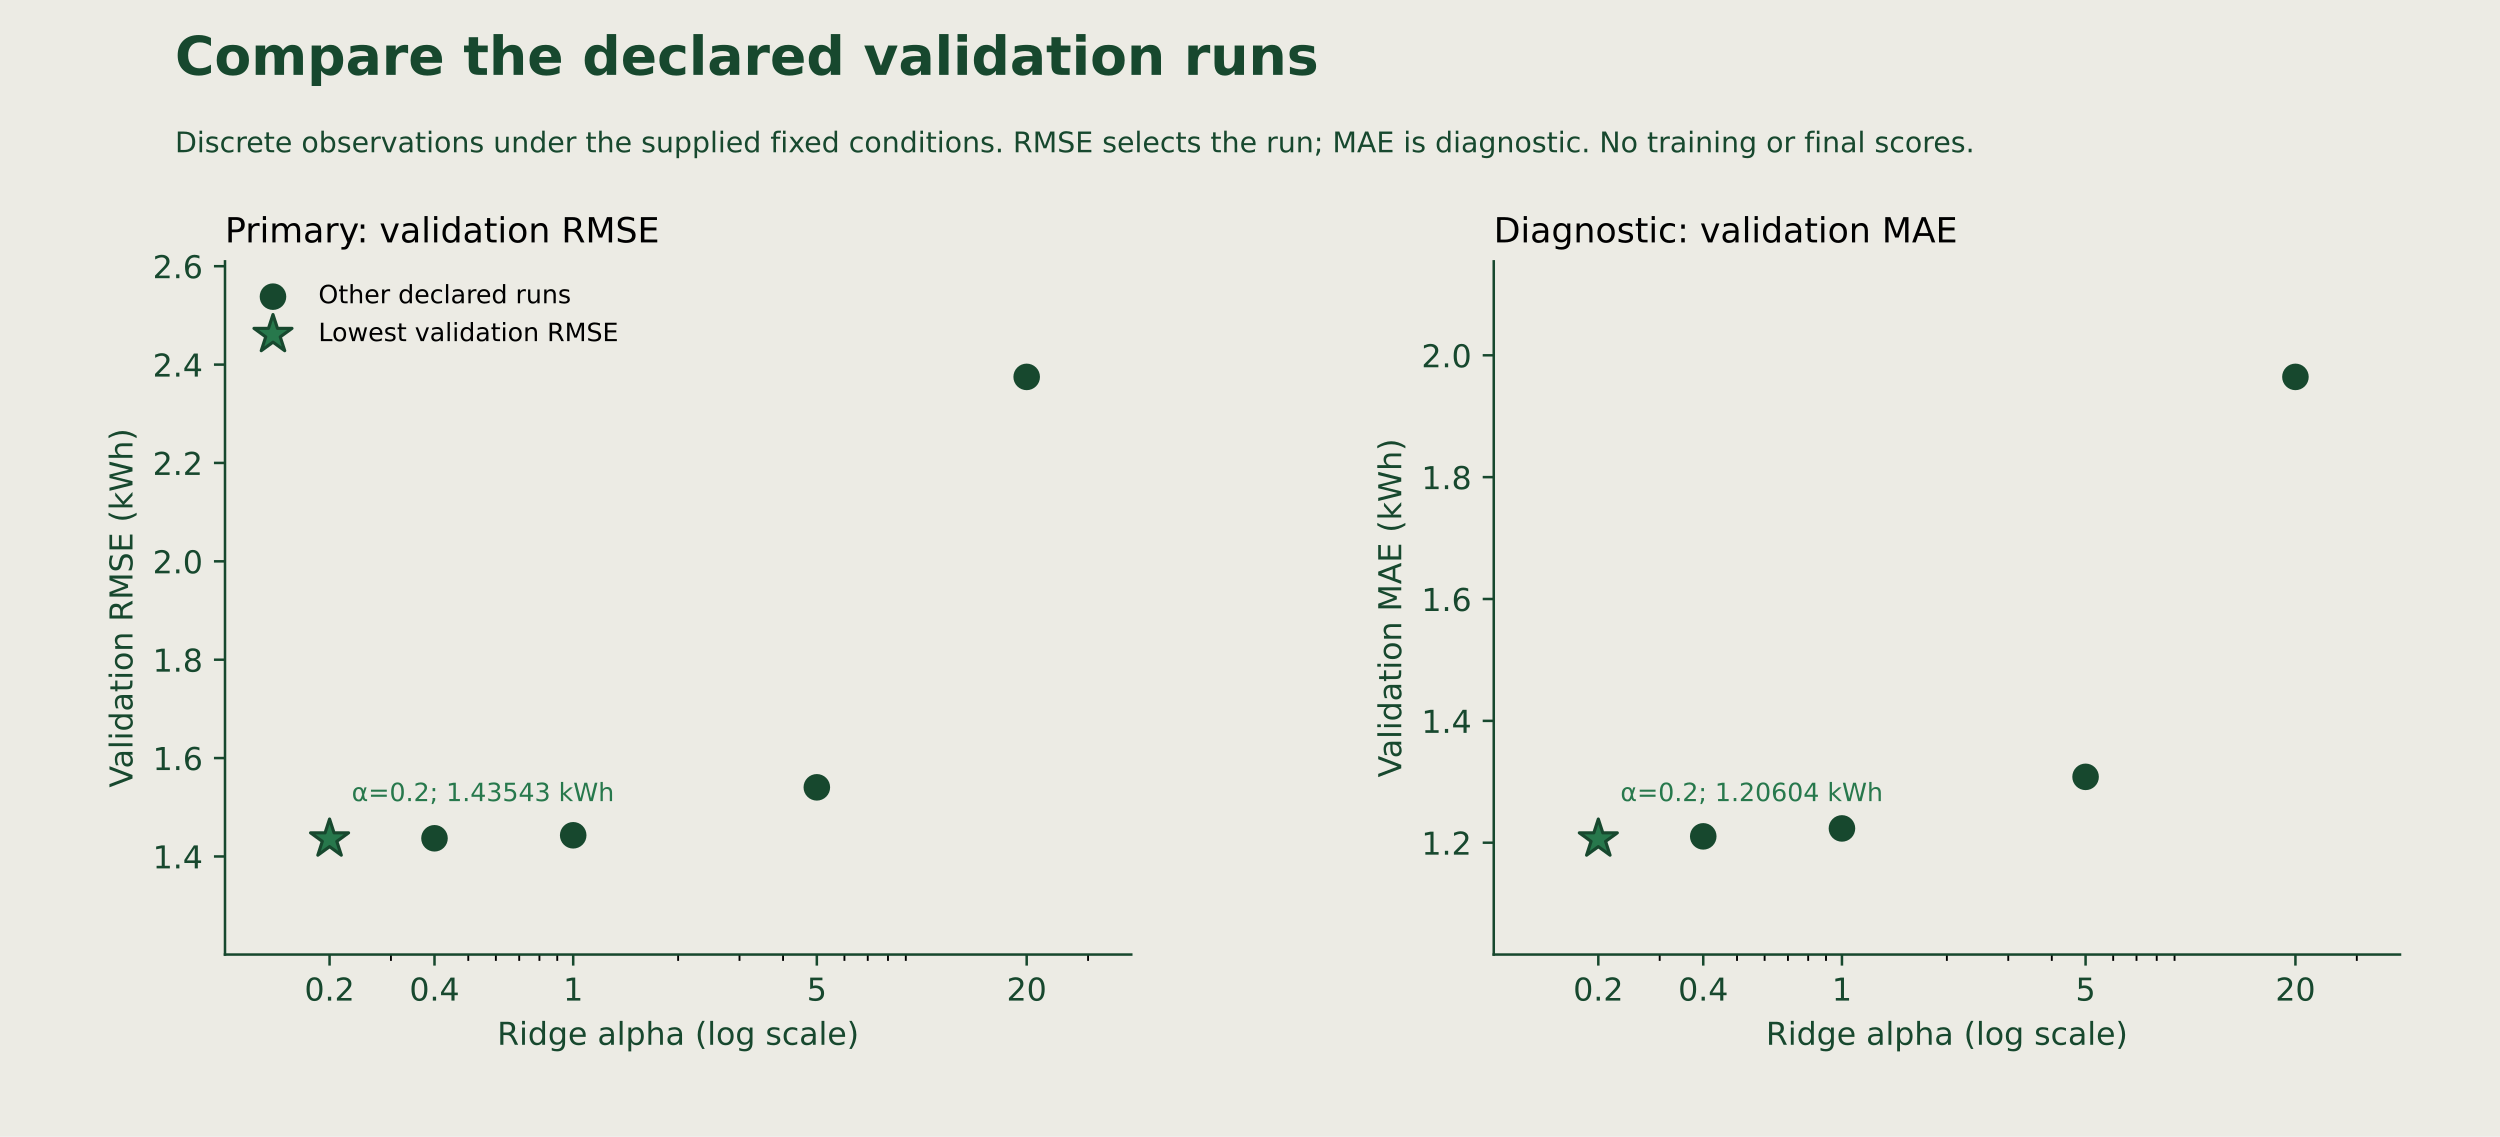
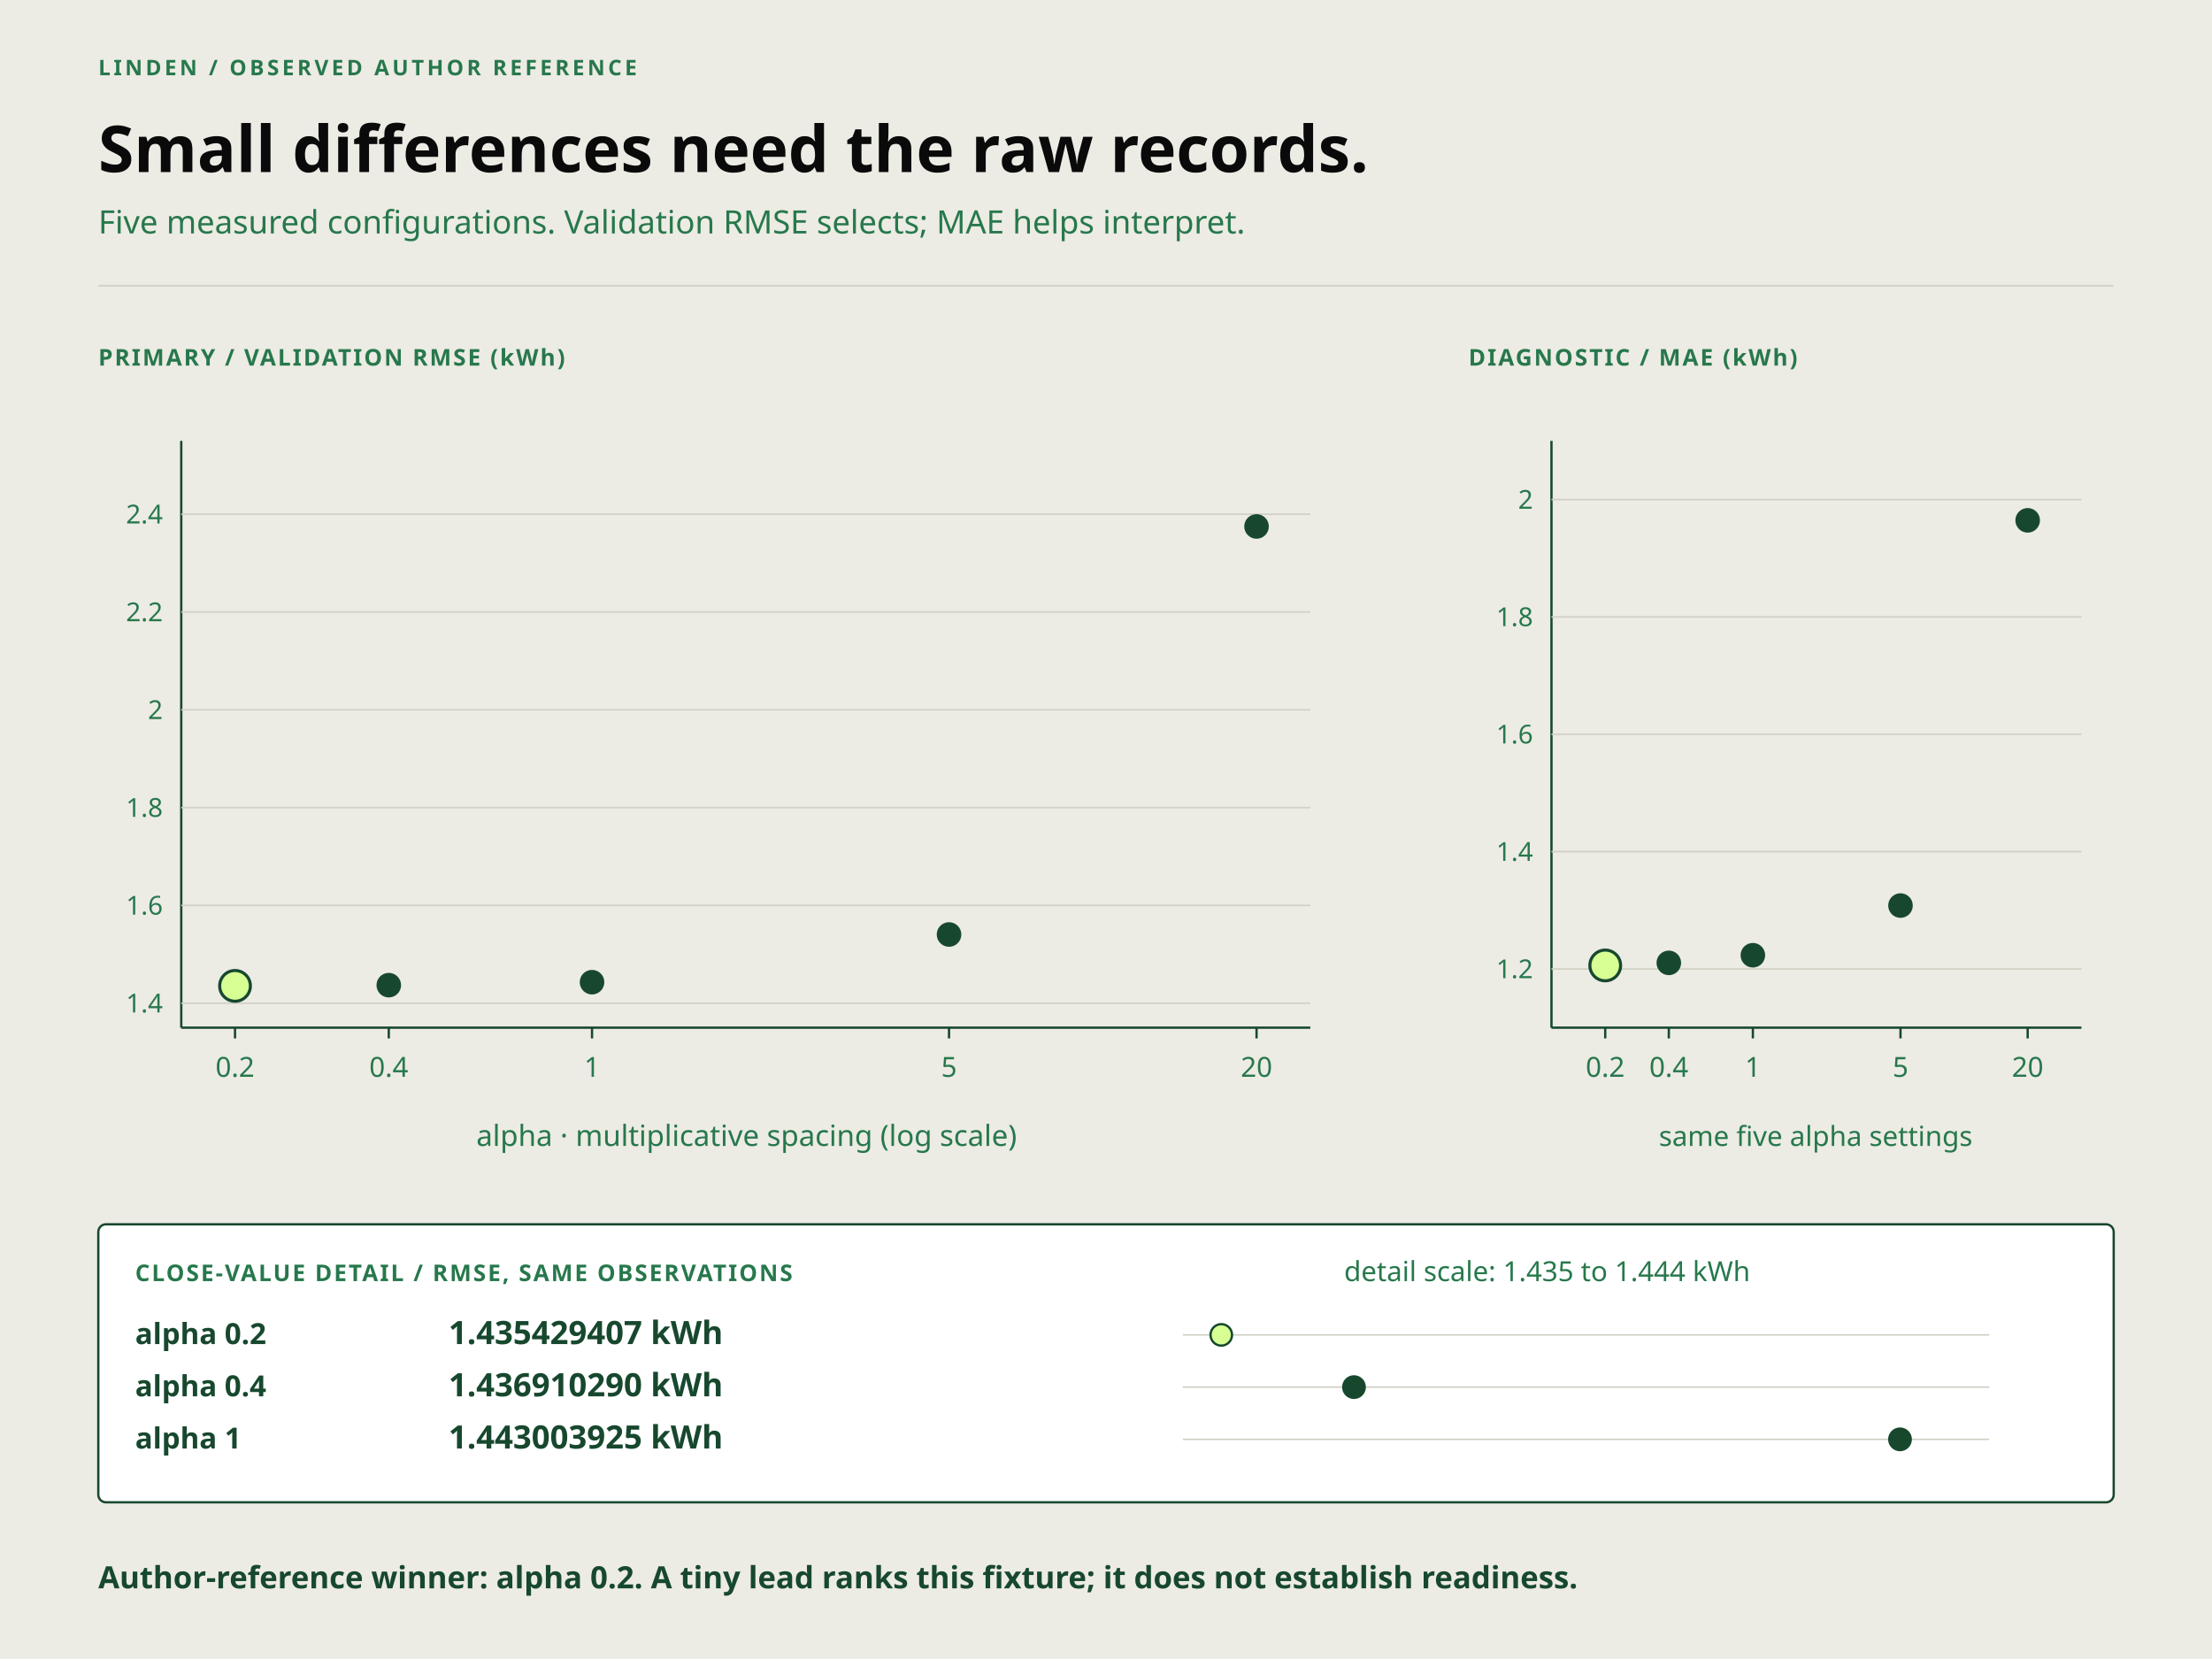
- <svg xmlns="http://www.w3.org/2000/svg" xmlns:xlink="http://www.w3.org/1999/xlink" width="792pt" height="360pt" viewBox="0 0 792 360" version="1.1">
+ <svg xmlns="http://www.w3.org/2000/svg" width="1440" height="1080" viewBox="0 0 1440 1080" role="img" aria-labelledby="title desc">
  <defs>
-     <style type="text/css">*{stroke-linejoin: round; stroke-linecap: butt}</style>
+     <marker id="arrow-forest" markerWidth="7" markerHeight="7" refX="6.5" refY="3.5" orient="auto">
+       <path d="M0 0 L7 3.5 L0 7 Z" fill="#17482E" />
+     </marker>
+     <marker id="arrow-green" markerWidth="7" markerHeight="7" refX="6.5" refY="3.5" orient="auto">
+       <path d="M0 0 L7 3.5 L0 7 Z" fill="#27784C" />
+     </marker>
+     <marker id="arrow-gray" markerWidth="7" markerHeight="7" refX="6.5" refY="3.5" orient="auto">
+       <path d="M0 0 L7 3.5 L0 7 Z" fill="#D0D0C4" />
+     </marker>
+     <marker id="arrow-white" markerWidth="7" markerHeight="7" refX="6.5" refY="3.5" orient="auto">
+       <path d="M0 0 L7 3.5 L0 7 Z" fill="#FFFFFF" />
+     </marker>
+     <marker id="arrow-red" markerWidth="7" markerHeight="7" refX="6.5" refY="3.5" orient="auto">
+       <path d="M0 0 L7 3.5 L0 7 Z" fill="#B91C1C" />
+     </marker>
+     <marker id="arrow-amber" markerWidth="7" markerHeight="7" refX="6.5" refY="3.5" orient="auto">
+       <path d="M0 0 L7 3.5 L0 7 Z" fill="#B45309" />
+     </marker>
  </defs>
-   <g id="figure_1">
-     <g id="patch_1">
-       <path d="M 0 360 L 792 360 L 792 0 L 0 0 z " style="fill: #ecebe4" />
-     </g>
-     <g id="axes_1">
-       <g id="patch_2">
-         <path d="M 71.28 302.4 L 358.38 302.4 L 358.38 82.8 L 71.28 82.8 z " style="fill: #ecebe4" />
-       </g>
-       <g id="PathCollection_1">
-         <defs>
-           <path id="me46f947957" d="M 0 3.708 C 0.983 3.708 1.927 3.317 2.622 2.622 C 3.317 1.927 3.708 0.983 3.708 0 C 3.708 -0.983 3.317 -1.927 2.622 -2.622 C 1.927 -3.317 0.983 -3.708 0 -3.708 C -0.983 -3.708 -1.927 -3.317 -2.622 -2.622 C -3.317 -1.927 -3.708 -0.983 -3.708 0 C -3.708 0.983 -3.317 1.927 -2.622 2.622 C -1.927 3.317 -0.983 3.708 0 3.708 z " style="stroke: #17482e" />
-         </defs>
-         <g clip-path="url(#p9a3c4d1aec)">
-           <use xlink:href="#me46f947957" x="137.648" y="265.569" style="fill: #17482e; stroke: #17482e" />
-           <use xlink:href="#me46f947957" x="181.589" y="264.62" style="fill: #17482e; stroke: #17482e" />
-           <use xlink:href="#me46f947957" x="258.772" y="249.425" style="fill: #17482e; stroke: #17482e" />
-           <use xlink:href="#me46f947957" x="325.253" y="119.4" style="fill: #17482e; stroke: #17482e" />
-         </g>
-       </g>
-       <g id="PathCollection_2">
-         <defs>
-           <path id="m8acf3d1765" d="M 0 -6.325 L -1.42 -1.954 L -6.015 -1.954 L -2.298 0.747 L -3.717 5.117 L -0 2.416 L 3.717 5.117 L 2.298 0.747 L 6.015 -1.954 L 1.42 -1.954 z " style="stroke: #17482e" />
-         </defs>
-         <g clip-path="url(#p9a3c4d1aec)">
-           <use xlink:href="#m8acf3d1765" x="104.407" y="265.8" style="fill: #27784c; stroke: #17482e" />
-         </g>
-       </g>
-       <g id="matplotlib.axis_1">
-         <g id="xtick_1">
-           <g id="line2d_1">
-             <defs>
-               <path id="m77c40807f5" d="M 0 0 L 0 3.5 " style="stroke: #17482e; stroke-width: 0.8" />
-             </defs>
-             <g>
-               <use xlink:href="#m77c40807f5" x="104.407" y="302.4" style="fill: #17482e; stroke: #17482e; stroke-width: 0.8" />
-             </g>
-           </g>
-           <g id="text_1">
-             <text style="font-size: 10px; font-family: 'DejaVu Sans', 'Bitstream Vera Sans', 'Computer Modern Sans Serif', 'Lucida Grande', 'Verdana', 'Geneva', 'Lucid', 'Arial', 'Helvetica', 'Avant Garde', sans-serif; text-anchor: middle; fill: #17482e" x="104.407" y="316.998" transform="rotate(-0 104.4069 316.9977)">0.2</text>
-           </g>
-         </g>
-         <g id="xtick_2">
-           <g id="line2d_2">
-             <g>
-               <use xlink:href="#m77c40807f5" x="137.648" y="302.4" style="fill: #17482e; stroke: #17482e; stroke-width: 0.8" />
-             </g>
-           </g>
-           <g id="text_2">
-             <text style="font-size: 10px; font-family: 'DejaVu Sans', 'Bitstream Vera Sans', 'Computer Modern Sans Serif', 'Lucida Grande', 'Verdana', 'Geneva', 'Lucid', 'Arial', 'Helvetica', 'Avant Garde', sans-serif; text-anchor: middle; fill: #17482e" x="137.648" y="316.998" transform="rotate(-0 137.6476 316.9977)">0.4</text>
-           </g>
-         </g>
-         <g id="xtick_3">
-           <g id="line2d_3">
-             <g>
-               <use xlink:href="#m77c40807f5" x="181.589" y="302.4" style="fill: #17482e; stroke: #17482e; stroke-width: 0.8" />
-             </g>
-           </g>
-           <g id="text_3">
-             <text style="font-size: 10px; font-family: 'DejaVu Sans', 'Bitstream Vera Sans', 'Computer Modern Sans Serif', 'Lucida Grande', 'Verdana', 'Geneva', 'Lucid', 'Arial', 'Helvetica', 'Avant Garde', sans-serif; text-anchor: middle; fill: #17482e" x="181.589" y="316.998" transform="rotate(-0 181.5893 316.9977)">1</text>
-           </g>
-         </g>
-         <g id="xtick_4">
-           <g id="line2d_4">
-             <g>
-               <use xlink:href="#m77c40807f5" x="258.772" y="302.4" style="fill: #17482e; stroke: #17482e; stroke-width: 0.8" />
-             </g>
-           </g>
-           <g id="text_4">
-             <text style="font-size: 10px; font-family: 'DejaVu Sans', 'Bitstream Vera Sans', 'Computer Modern Sans Serif', 'Lucida Grande', 'Verdana', 'Geneva', 'Lucid', 'Arial', 'Helvetica', 'Avant Garde', sans-serif; text-anchor: middle; fill: #17482e" x="258.772" y="316.998" transform="rotate(-0 258.7718 316.9977)">5</text>
-           </g>
-         </g>
-         <g id="xtick_5">
-           <g id="line2d_5">
-             <g>
-               <use xlink:href="#m77c40807f5" x="325.253" y="302.4" style="fill: #17482e; stroke: #17482e; stroke-width: 0.8" />
-             </g>
-           </g>
-           <g id="text_5">
-             <text style="font-size: 10px; font-family: 'DejaVu Sans', 'Bitstream Vera Sans', 'Computer Modern Sans Serif', 'Lucida Grande', 'Verdana', 'Geneva', 'Lucid', 'Arial', 'Helvetica', 'Avant Garde', sans-serif; text-anchor: middle; fill: #17482e" x="325.253" y="316.998" transform="rotate(-0 325.2531 316.9977)">20</text>
-           </g>
-         </g>
-         <g id="xtick_6">
-           <g id="line2d_6">
-             <defs>
-               <path id="me6aa7c5624" d="M 0 0 L 0 2 " style="stroke: #000000; stroke-width: 0.6" />
-             </defs>
-             <g>
-               <use xlink:href="#me6aa7c5624" x="123.851" y="302.4" style="stroke: #000000; stroke-width: 0.6" />
-             </g>
-           </g>
-         </g>
-         <g id="xtick_7">
-           <g id="line2d_7">
-             <g>
-               <use xlink:href="#me6aa7c5624" x="148.349" y="302.4" style="stroke: #000000; stroke-width: 0.6" />
-             </g>
-           </g>
-         </g>
-         <g id="xtick_8">
-           <g id="line2d_8">
-             <g>
-               <use xlink:href="#me6aa7c5624" x="157.092" y="302.4" style="stroke: #000000; stroke-width: 0.6" />
-             </g>
-           </g>
-         </g>
-         <g id="xtick_9">
-           <g id="line2d_9">
-             <g>
-               <use xlink:href="#me6aa7c5624" x="164.485" y="302.4" style="stroke: #000000; stroke-width: 0.6" />
-             </g>
-           </g>
-         </g>
-         <g id="xtick_10">
-           <g id="line2d_10">
-             <g>
-               <use xlink:href="#me6aa7c5624" x="170.888" y="302.4" style="stroke: #000000; stroke-width: 0.6" />
-             </g>
-           </g>
-         </g>
-         <g id="xtick_11">
-           <g id="line2d_11">
-             <g>
-               <use xlink:href="#me6aa7c5624" x="176.537" y="302.4" style="stroke: #000000; stroke-width: 0.6" />
-             </g>
-           </g>
-         </g>
-         <g id="xtick_12">
-           <g id="line2d_12">
-             <g>
-               <use xlink:href="#me6aa7c5624" x="214.83" y="302.4" style="stroke: #000000; stroke-width: 0.6" />
-             </g>
-           </g>
-         </g>
-         <g id="xtick_13">
-           <g id="line2d_13">
-             <g>
-               <use xlink:href="#me6aa7c5624" x="234.275" y="302.4" style="stroke: #000000; stroke-width: 0.6" />
-             </g>
-           </g>
-         </g>
-         <g id="xtick_14">
-           <g id="line2d_14">
-             <g>
-               <use xlink:href="#me6aa7c5624" x="248.071" y="302.4" style="stroke: #000000; stroke-width: 0.6" />
-             </g>
-           </g>
-         </g>
-         <g id="xtick_15">
-           <g id="line2d_15">
-             <g>
-               <use xlink:href="#me6aa7c5624" x="267.515" y="302.4" style="stroke: #000000; stroke-width: 0.6" />
-             </g>
-           </g>
-         </g>
-         <g id="xtick_16">
-           <g id="line2d_16">
-             <g>
-               <use xlink:href="#me6aa7c5624" x="274.908" y="302.4" style="stroke: #000000; stroke-width: 0.6" />
-             </g>
-           </g>
-         </g>
-         <g id="xtick_17">
-           <g id="line2d_17">
-             <g>
-               <use xlink:href="#me6aa7c5624" x="281.311" y="302.4" style="stroke: #000000; stroke-width: 0.6" />
-             </g>
-           </g>
-         </g>
-         <g id="xtick_18">
-           <g id="line2d_18">
-             <g>
-               <use xlink:href="#me6aa7c5624" x="286.96" y="302.4" style="stroke: #000000; stroke-width: 0.6" />
-             </g>
-           </g>
-         </g>
-         <g id="xtick_19">
-           <g id="line2d_19">
-             <g>
-               <use xlink:href="#me6aa7c5624" x="344.698" y="302.4" style="stroke: #000000; stroke-width: 0.6" />
-             </g>
-           </g>
-         </g>
-         <g id="text_6">
-           <text style="font-size: 10px; font-family: 'DejaVu Sans', 'Bitstream Vera Sans', 'Computer Modern Sans Serif', 'Lucida Grande', 'Verdana', 'Geneva', 'Lucid', 'Arial', 'Helvetica', 'Avant Garde', sans-serif; text-anchor: middle; fill: #17482e" x="214.83" y="330.998" transform="rotate(-0 214.83 330.9984)">Ridge alpha (log scale)</text>
-         </g>
-       </g>
-       <g id="matplotlib.axis_2">
-         <g id="ytick_1">
-           <g id="line2d_20">
-             <defs>
-               <path id="m097798aba4" d="M 0 0 L -3.5 0 " style="stroke: #17482e; stroke-width: 0.8" />
-             </defs>
-             <g>
-               <use xlink:href="#m097798aba4" x="71.28" y="271.321" style="fill: #17482e; stroke: #17482e; stroke-width: 0.8" />
-             </g>
-           </g>
-           <g id="text_7">
-             <text style="font-size: 10px; font-family: 'DejaVu Sans', 'Bitstream Vera Sans', 'Computer Modern Sans Serif', 'Lucida Grande', 'Verdana', 'Geneva', 'Lucid', 'Arial', 'Helvetica', 'Avant Garde', sans-serif; text-anchor: end; fill: #17482e" x="64.28" y="275.119" transform="rotate(-0 64.28 275.1194)">1.4</text>
-           </g>
-         </g>
-         <g id="ytick_2">
-           <g id="line2d_21">
-             <g>
-               <use xlink:href="#m097798aba4" x="71.28" y="240.157" style="fill: #17482e; stroke: #17482e; stroke-width: 0.8" />
-             </g>
-           </g>
-           <g id="text_8">
-             <text style="font-size: 10px; font-family: 'DejaVu Sans', 'Bitstream Vera Sans', 'Computer Modern Sans Serif', 'Lucida Grande', 'Verdana', 'Geneva', 'Lucid', 'Arial', 'Helvetica', 'Avant Garde', sans-serif; text-anchor: end; fill: #17482e" x="64.28" y="243.956" transform="rotate(-0 64.28 243.9557)">1.6</text>
-           </g>
-         </g>
-         <g id="ytick_3">
-           <g id="line2d_22">
-             <g>
-               <use xlink:href="#m097798aba4" x="71.28" y="208.993" style="fill: #17482e; stroke: #17482e; stroke-width: 0.8" />
-             </g>
-           </g>
-           <g id="text_9">
-             <text style="font-size: 10px; font-family: 'DejaVu Sans', 'Bitstream Vera Sans', 'Computer Modern Sans Serif', 'Lucida Grande', 'Verdana', 'Geneva', 'Lucid', 'Arial', 'Helvetica', 'Avant Garde', sans-serif; text-anchor: end; fill: #17482e" x="64.28" y="212.792" transform="rotate(-0 64.28 212.792)">1.8</text>
-           </g>
-         </g>
-         <g id="ytick_4">
-           <g id="line2d_23">
-             <g>
-               <use xlink:href="#m097798aba4" x="71.28" y="177.83" style="fill: #17482e; stroke: #17482e; stroke-width: 0.8" />
-             </g>
-           </g>
-           <g id="text_10">
-             <text style="font-size: 10px; font-family: 'DejaVu Sans', 'Bitstream Vera Sans', 'Computer Modern Sans Serif', 'Lucida Grande', 'Verdana', 'Geneva', 'Lucid', 'Arial', 'Helvetica', 'Avant Garde', sans-serif; text-anchor: end; fill: #17482e" x="64.28" y="181.628" transform="rotate(-0 64.28 181.6284)">2.0</text>
-           </g>
-         </g>
-         <g id="ytick_5">
-           <g id="line2d_24">
-             <g>
-               <use xlink:href="#m097798aba4" x="71.28" y="146.666" style="fill: #17482e; stroke: #17482e; stroke-width: 0.8" />
-             </g>
-           </g>
-           <g id="text_11">
-             <text style="font-size: 10px; font-family: 'DejaVu Sans', 'Bitstream Vera Sans', 'Computer Modern Sans Serif', 'Lucida Grande', 'Verdana', 'Geneva', 'Lucid', 'Arial', 'Helvetica', 'Avant Garde', sans-serif; text-anchor: end; fill: #17482e" x="64.28" y="150.465" transform="rotate(-0 64.28 150.4647)">2.2</text>
-           </g>
-         </g>
-         <g id="ytick_6">
-           <g id="line2d_25">
-             <g>
-               <use xlink:href="#m097798aba4" x="71.28" y="115.502" style="fill: #17482e; stroke: #17482e; stroke-width: 0.8" />
-             </g>
-           </g>
-           <g id="text_12">
-             <text style="font-size: 10px; font-family: 'DejaVu Sans', 'Bitstream Vera Sans', 'Computer Modern Sans Serif', 'Lucida Grande', 'Verdana', 'Geneva', 'Lucid', 'Arial', 'Helvetica', 'Avant Garde', sans-serif; text-anchor: end; fill: #17482e" x="64.28" y="119.301" transform="rotate(-0 64.28 119.301)">2.4</text>
-           </g>
-         </g>
-         <g id="ytick_7">
-           <g id="line2d_26">
-             <g>
-               <use xlink:href="#m097798aba4" x="71.28" y="84.339" style="fill: #17482e; stroke: #17482e; stroke-width: 0.8" />
-             </g>
-           </g>
-           <g id="text_13">
-             <text style="font-size: 10px; font-family: 'DejaVu Sans', 'Bitstream Vera Sans', 'Computer Modern Sans Serif', 'Lucida Grande', 'Verdana', 'Geneva', 'Lucid', 'Arial', 'Helvetica', 'Avant Garde', sans-serif; text-anchor: end; fill: #17482e" x="64.28" y="88.137" transform="rotate(-0 64.28 88.13737)">2.6</text>
-           </g>
-         </g>
-         <g id="text_14">
-           <text style="font-size: 10px; font-family: 'DejaVu Sans', 'Bitstream Vera Sans', 'Computer Modern Sans Serif', 'Lucida Grande', 'Verdana', 'Geneva', 'Lucid', 'Arial', 'Helvetica', 'Avant Garde', sans-serif; text-anchor: middle; fill: #17482e" x="41.975" y="192.6" transform="rotate(-90 41.97453 192.6)">Validation RMSE (kWh)</text>
-         </g>
-       </g>
-       <g id="patch_3">
-         <path d="M 71.28 302.4 L 71.28 82.8 " style="fill: none; stroke: #17482e; stroke-width: 0.8; stroke-linejoin: miter; stroke-linecap: square" />
-       </g>
-       <g id="patch_4">
-         <path d="M 71.28 302.4 L 358.38 302.4 " style="fill: none; stroke: #17482e; stroke-width: 0.8; stroke-linejoin: miter; stroke-linecap: square" />
-       </g>
-       <g id="text_15">
-         <text style="font-size: 8px; font-family: 'DejaVu Sans', 'Bitstream Vera Sans', 'Computer Modern Sans Serif', 'Lucida Grande', 'Verdana', 'Geneva', 'Lucid', 'Arial', 'Helvetica', 'Avant Garde', sans-serif; text-anchor: start; fill: #27784c" x="111.407" y="253.8" transform="rotate(-0 111.4069 253.8)">α=0.2; 1.43543 kWh</text>
-       </g>
-       <g id="text_16">
-         <text style="font-size: 11px; font-family: 'DejaVu Sans', 'Bitstream Vera Sans', 'Computer Modern Sans Serif', 'Lucida Grande', 'Verdana', 'Geneva', 'Lucid', 'Arial', 'Helvetica', 'Avant Garde', sans-serif; text-anchor: start" x="71.28" y="76.8" transform="rotate(-0 71.28 76.8)">Primary: validation RMSE</text>
-       </g>
-       <g id="legend_1">
-         <g id="PathCollection_3">
-           <g>
-             <use xlink:href="#me46f947957" x="86.48" y="93.979" style="fill: #17482e; stroke: #17482e" />
-           </g>
-         </g>
-         <g id="text_17">
-           <text style="font-size: 8px; font-family: 'DejaVu Sans', 'Bitstream Vera Sans', 'Computer Modern Sans Serif', 'Lucida Grande', 'Verdana', 'Geneva', 'Lucid', 'Arial', 'Helvetica', 'Avant Garde', sans-serif; text-anchor: start" x="100.88" y="96.079" transform="rotate(-0 100.88 96.07875)">Other declared runs</text>
-         </g>
-         <g id="PathCollection_4">
-           <g>
-             <use xlink:href="#m8acf3d1765" x="86.48" y="105.979" style="fill: #27784c; stroke: #17482e" />
-           </g>
-         </g>
-         <g id="text_18">
-           <text style="font-size: 8px; font-family: 'DejaVu Sans', 'Bitstream Vera Sans', 'Computer Modern Sans Serif', 'Lucida Grande', 'Verdana', 'Geneva', 'Lucid', 'Arial', 'Helvetica', 'Avant Garde', sans-serif; text-anchor: start" x="100.88" y="108.079" transform="rotate(-0 100.88 108.0794)">Lowest validation RMSE</text>
-         </g>
-       </g>
-     </g>
-     <g id="axes_2">
-       <g id="patch_5">
-         <path d="M 473.22 302.4 L 760.32 302.4 L 760.32 82.8 L 473.22 82.8 z " style="fill: #ecebe4" />
-       </g>
-       <g id="PathCollection_5">
-         <g clip-path="url(#p9c5d1dd68b)">
-           <use xlink:href="#me46f947957" x="539.588" y="264.958" style="fill: #17482e; stroke: #17482e" />
-           <use xlink:href="#me46f947957" x="583.529" y="262.445" style="fill: #17482e; stroke: #17482e" />
-           <use xlink:href="#me46f947957" x="660.712" y="246.106" style="fill: #17482e; stroke: #17482e" />
-           <use xlink:href="#me46f947957" x="727.193" y="119.4" style="fill: #17482e; stroke: #17482e" />
-         </g>
-       </g>
-       <g id="PathCollection_6">
-         <g clip-path="url(#p9c5d1dd68b)">
-           <use xlink:href="#m8acf3d1765" x="506.347" y="265.8" style="fill: #27784c; stroke: #17482e" />
-         </g>
-       </g>
-       <g id="matplotlib.axis_3">
-         <g id="xtick_20">
-           <g id="line2d_27">
-             <g>
-               <use xlink:href="#m77c40807f5" x="506.347" y="302.4" style="fill: #17482e; stroke: #17482e; stroke-width: 0.8" />
-             </g>
-           </g>
-           <g id="text_19">
-             <text style="font-size: 10px; font-family: 'DejaVu Sans', 'Bitstream Vera Sans', 'Computer Modern Sans Serif', 'Lucida Grande', 'Verdana', 'Geneva', 'Lucid', 'Arial', 'Helvetica', 'Avant Garde', sans-serif; text-anchor: middle; fill: #17482e" x="506.347" y="316.998" transform="rotate(-0 506.3469 316.9977)">0.2</text>
-           </g>
-         </g>
-         <g id="xtick_21">
-           <g id="line2d_28">
-             <g>
-               <use xlink:href="#m77c40807f5" x="539.588" y="302.4" style="fill: #17482e; stroke: #17482e; stroke-width: 0.8" />
-             </g>
-           </g>
-           <g id="text_20">
-             <text style="font-size: 10px; font-family: 'DejaVu Sans', 'Bitstream Vera Sans', 'Computer Modern Sans Serif', 'Lucida Grande', 'Verdana', 'Geneva', 'Lucid', 'Arial', 'Helvetica', 'Avant Garde', sans-serif; text-anchor: middle; fill: #17482e" x="539.588" y="316.998" transform="rotate(-0 539.5876 316.9977)">0.4</text>
-           </g>
-         </g>
-         <g id="xtick_22">
-           <g id="line2d_29">
-             <g>
-               <use xlink:href="#m77c40807f5" x="583.529" y="302.4" style="fill: #17482e; stroke: #17482e; stroke-width: 0.8" />
-             </g>
-           </g>
-           <g id="text_21">
-             <text style="font-size: 10px; font-family: 'DejaVu Sans', 'Bitstream Vera Sans', 'Computer Modern Sans Serif', 'Lucida Grande', 'Verdana', 'Geneva', 'Lucid', 'Arial', 'Helvetica', 'Avant Garde', sans-serif; text-anchor: middle; fill: #17482e" x="583.529" y="316.998" transform="rotate(-0 583.5293 316.9977)">1</text>
-           </g>
-         </g>
-         <g id="xtick_23">
-           <g id="line2d_30">
-             <g>
-               <use xlink:href="#m77c40807f5" x="660.712" y="302.4" style="fill: #17482e; stroke: #17482e; stroke-width: 0.8" />
-             </g>
-           </g>
-           <g id="text_22">
-             <text style="font-size: 10px; font-family: 'DejaVu Sans', 'Bitstream Vera Sans', 'Computer Modern Sans Serif', 'Lucida Grande', 'Verdana', 'Geneva', 'Lucid', 'Arial', 'Helvetica', 'Avant Garde', sans-serif; text-anchor: middle; fill: #17482e" x="660.712" y="316.998" transform="rotate(-0 660.7118 316.9977)">5</text>
-           </g>
-         </g>
-         <g id="xtick_24">
-           <g id="line2d_31">
-             <g>
-               <use xlink:href="#m77c40807f5" x="727.193" y="302.4" style="fill: #17482e; stroke: #17482e; stroke-width: 0.8" />
-             </g>
-           </g>
-           <g id="text_23">
-             <text style="font-size: 10px; font-family: 'DejaVu Sans', 'Bitstream Vera Sans', 'Computer Modern Sans Serif', 'Lucida Grande', 'Verdana', 'Geneva', 'Lucid', 'Arial', 'Helvetica', 'Avant Garde', sans-serif; text-anchor: middle; fill: #17482e" x="727.193" y="316.998" transform="rotate(-0 727.1931 316.9977)">20</text>
-           </g>
-         </g>
-         <g id="xtick_25">
-           <g id="line2d_32">
-             <g>
-               <use xlink:href="#me6aa7c5624" x="525.791" y="302.4" style="stroke: #000000; stroke-width: 0.6" />
-             </g>
-           </g>
-         </g>
-         <g id="xtick_26">
-           <g id="line2d_33">
-             <g>
-               <use xlink:href="#me6aa7c5624" x="550.289" y="302.4" style="stroke: #000000; stroke-width: 0.6" />
-             </g>
-           </g>
-         </g>
-         <g id="xtick_27">
-           <g id="line2d_34">
-             <g>
-               <use xlink:href="#me6aa7c5624" x="559.032" y="302.4" style="stroke: #000000; stroke-width: 0.6" />
-             </g>
-           </g>
-         </g>
-         <g id="xtick_28">
-           <g id="line2d_35">
-             <g>
-               <use xlink:href="#me6aa7c5624" x="566.425" y="302.4" style="stroke: #000000; stroke-width: 0.6" />
-             </g>
-           </g>
-         </g>
-         <g id="xtick_29">
-           <g id="line2d_36">
-             <g>
-               <use xlink:href="#me6aa7c5624" x="572.828" y="302.4" style="stroke: #000000; stroke-width: 0.6" />
-             </g>
-           </g>
-         </g>
-         <g id="xtick_30">
-           <g id="line2d_37">
-             <g>
-               <use xlink:href="#me6aa7c5624" x="578.477" y="302.4" style="stroke: #000000; stroke-width: 0.6" />
-             </g>
-           </g>
-         </g>
-         <g id="xtick_31">
-           <g id="line2d_38">
-             <g>
-               <use xlink:href="#me6aa7c5624" x="616.77" y="302.4" style="stroke: #000000; stroke-width: 0.6" />
-             </g>
-           </g>
-         </g>
-         <g id="xtick_32">
-           <g id="line2d_39">
-             <g>
-               <use xlink:href="#me6aa7c5624" x="636.215" y="302.4" style="stroke: #000000; stroke-width: 0.6" />
-             </g>
-           </g>
-         </g>
-         <g id="xtick_33">
-           <g id="line2d_40">
-             <g>
-               <use xlink:href="#me6aa7c5624" x="650.011" y="302.4" style="stroke: #000000; stroke-width: 0.6" />
-             </g>
-           </g>
-         </g>
-         <g id="xtick_34">
-           <g id="line2d_41">
-             <g>
-               <use xlink:href="#me6aa7c5624" x="669.455" y="302.4" style="stroke: #000000; stroke-width: 0.6" />
-             </g>
-           </g>
-         </g>
-         <g id="xtick_35">
-           <g id="line2d_42">
-             <g>
-               <use xlink:href="#me6aa7c5624" x="676.848" y="302.4" style="stroke: #000000; stroke-width: 0.6" />
-             </g>
-           </g>
-         </g>
-         <g id="xtick_36">
-           <g id="line2d_43">
-             <g>
-               <use xlink:href="#me6aa7c5624" x="683.251" y="302.4" style="stroke: #000000; stroke-width: 0.6" />
-             </g>
-           </g>
-         </g>
-         <g id="xtick_37">
-           <g id="line2d_44">
-             <g>
-               <use xlink:href="#me6aa7c5624" x="688.9" y="302.4" style="stroke: #000000; stroke-width: 0.6" />
-             </g>
-           </g>
-         </g>
-         <g id="xtick_38">
-           <g id="line2d_45">
-             <g>
-               <use xlink:href="#me6aa7c5624" x="746.638" y="302.4" style="stroke: #000000; stroke-width: 0.6" />
-             </g>
-           </g>
-         </g>
-         <g id="text_24">
-           <text style="font-size: 10px; font-family: 'DejaVu Sans', 'Bitstream Vera Sans', 'Computer Modern Sans Serif', 'Lucida Grande', 'Verdana', 'Geneva', 'Lucid', 'Arial', 'Helvetica', 'Avant Garde', sans-serif; text-anchor: middle; fill: #17482e" x="616.77" y="330.998" transform="rotate(-0 616.77 330.9984)">Ridge alpha (log scale)</text>
-         </g>
-       </g>
-       <g id="matplotlib.axis_4">
-         <g id="ytick_8">
-           <g id="line2d_46">
-             <g>
-               <use xlink:href="#m097798aba4" x="473.22" y="266.966" style="fill: #17482e; stroke: #17482e; stroke-width: 0.8" />
-             </g>
-           </g>
-           <g id="text_25">
-             <text style="font-size: 10px; font-family: 'DejaVu Sans', 'Bitstream Vera Sans', 'Computer Modern Sans Serif', 'Lucida Grande', 'Verdana', 'Geneva', 'Lucid', 'Arial', 'Helvetica', 'Avant Garde', sans-serif; text-anchor: end; fill: #17482e" x="466.22" y="270.765" transform="rotate(-0 466.22 270.7651)">1.2</text>
-           </g>
-         </g>
-         <g id="ytick_9">
-           <g id="line2d_47">
-             <g>
-               <use xlink:href="#m097798aba4" x="473.22" y="228.365" style="fill: #17482e; stroke: #17482e; stroke-width: 0.8" />
-             </g>
-           </g>
-           <g id="text_26">
-             <text style="font-size: 10px; font-family: 'DejaVu Sans', 'Bitstream Vera Sans', 'Computer Modern Sans Serif', 'Lucida Grande', 'Verdana', 'Geneva', 'Lucid', 'Arial', 'Helvetica', 'Avant Garde', sans-serif; text-anchor: end; fill: #17482e" x="466.22" y="232.164" transform="rotate(-0 466.22 232.1637)">1.4</text>
-           </g>
-         </g>
-         <g id="ytick_10">
-           <g id="line2d_48">
-             <g>
-               <use xlink:href="#m097798aba4" x="473.22" y="189.763" style="fill: #17482e; stroke: #17482e; stroke-width: 0.8" />
-             </g>
-           </g>
-           <g id="text_27">
-             <text style="font-size: 10px; font-family: 'DejaVu Sans', 'Bitstream Vera Sans', 'Computer Modern Sans Serif', 'Lucida Grande', 'Verdana', 'Geneva', 'Lucid', 'Arial', 'Helvetica', 'Avant Garde', sans-serif; text-anchor: end; fill: #17482e" x="466.22" y="193.562" transform="rotate(-0 466.22 193.5623)">1.6</text>
-           </g>
-         </g>
-         <g id="ytick_11">
-           <g id="line2d_49">
-             <g>
-               <use xlink:href="#m097798aba4" x="473.22" y="151.162" style="fill: #17482e; stroke: #17482e; stroke-width: 0.8" />
-             </g>
-           </g>
-           <g id="text_28">
-             <text style="font-size: 10px; font-family: 'DejaVu Sans', 'Bitstream Vera Sans', 'Computer Modern Sans Serif', 'Lucida Grande', 'Verdana', 'Geneva', 'Lucid', 'Arial', 'Helvetica', 'Avant Garde', sans-serif; text-anchor: end; fill: #17482e" x="466.22" y="154.961" transform="rotate(-0 466.22 154.9608)">1.8</text>
-           </g>
-         </g>
-         <g id="ytick_12">
-           <g id="line2d_50">
-             <g>
-               <use xlink:href="#m097798aba4" x="473.22" y="112.561" style="fill: #17482e; stroke: #17482e; stroke-width: 0.8" />
-             </g>
-           </g>
-           <g id="text_29">
-             <text style="font-size: 10px; font-family: 'DejaVu Sans', 'Bitstream Vera Sans', 'Computer Modern Sans Serif', 'Lucida Grande', 'Verdana', 'Geneva', 'Lucid', 'Arial', 'Helvetica', 'Avant Garde', sans-serif; text-anchor: end; fill: #17482e" x="466.22" y="116.359" transform="rotate(-0 466.22 116.3594)">2.0</text>
-           </g>
-         </g>
-         <g id="text_30">
-           <text style="font-size: 10px; font-family: 'DejaVu Sans', 'Bitstream Vera Sans', 'Computer Modern Sans Serif', 'Lucida Grande', 'Verdana', 'Geneva', 'Lucid', 'Arial', 'Helvetica', 'Avant Garde', sans-serif; text-anchor: middle; fill: #17482e" x="443.915" y="192.6" transform="rotate(-90 443.9145 192.6)">Validation MAE (kWh)</text>
-         </g>
-       </g>
-       <g id="patch_6">
-         <path d="M 473.22 302.4 L 473.22 82.8 " style="fill: none; stroke: #17482e; stroke-width: 0.8; stroke-linejoin: miter; stroke-linecap: square" />
-       </g>
-       <g id="patch_7">
-         <path d="M 473.22 302.4 L 760.32 302.4 " style="fill: none; stroke: #17482e; stroke-width: 0.8; stroke-linejoin: miter; stroke-linecap: square" />
-       </g>
-       <g id="text_31">
-         <text style="font-size: 8px; font-family: 'DejaVu Sans', 'Bitstream Vera Sans', 'Computer Modern Sans Serif', 'Lucida Grande', 'Verdana', 'Geneva', 'Lucid', 'Arial', 'Helvetica', 'Avant Garde', sans-serif; text-anchor: start; fill: #27784c" x="513.347" y="253.8" transform="rotate(-0 513.3469 253.8)">α=0.2; 1.20604 kWh</text>
-       </g>
-       <g id="text_32">
-         <text style="font-size: 11px; font-family: 'DejaVu Sans', 'Bitstream Vera Sans', 'Computer Modern Sans Serif', 'Lucida Grande', 'Verdana', 'Geneva', 'Lucid', 'Arial', 'Helvetica', 'Avant Garde', sans-serif; text-anchor: start" x="473.22" y="76.8" transform="rotate(-0 473.22 76.8)">Diagnostic: validation MAE</text>
-       </g>
-     </g>
-     <g id="text_33">
-       <text style="font-weight: 700; font-size: 17px; font-family: 'DejaVu Sans', 'Bitstream Vera Sans', 'Computer Modern Sans Serif', 'Lucida Grande', 'Verdana', 'Geneva', 'Lucid', 'Arial', 'Helvetica', 'Avant Garde', sans-serif; text-anchor: start; fill: #17482e" x="55.44" y="23.717" transform="rotate(-0 55.44 23.71734)">Compare the declared validation runs</text>
-     </g>
-     <g id="text_34">
-       <text style="font-size: 9px; font-family: 'DejaVu Sans', 'Bitstream Vera Sans', 'Computer Modern Sans Serif', 'Lucida Grande', 'Verdana', 'Geneva', 'Lucid', 'Arial', 'Helvetica', 'Avant Garde', sans-serif; text-anchor: start; fill: #17482e" x="55.44" y="48.239" transform="rotate(-0 55.44 48.23859)">Discrete observations under the supplied fixed conditions. RMSE selects the run; MAE is diagnostic. No training or final scores.</text>
-     </g>
+   <rect width="1440" height="1080" fill="#ECEBE4" />
+   <g font-family="sans-serif">
+     <text x="64" y="49" font-size="14" fill="#27784C" font-weight="700" text-anchor="start" letter-spacing="2">LINDEN / OBSERVED AUTHOR REFERENCE</text>
+     <text x="64" y="112" font-size="42" fill="#0A0A0A" font-weight="700" text-anchor="start">Small differences need the raw records.</text>
+     <text x="64" y="152" font-size="21" fill="#27784C" font-weight="400" text-anchor="start">Five measured configurations. Validation RMSE selects; MAE helps interpret.</text>
+     <path d="M64 186 L1376 186" fill="none" stroke="#D0D0C4" stroke-width="1" />
+     <text x="64" y="238" font-size="15" fill="#27784C" font-weight="700" text-anchor="start" letter-spacing="1.2">PRIMARY / VALIDATION RMSE (kWh)</text>
+     <path d="M118 287 L118 669" fill="none" stroke="#17482E" stroke-width="1.5" />
+     <path d="M118 669 L853 669" fill="none" stroke="#17482E" stroke-width="1.5" />
+     <path d="M118 653.083 L853 653.083" fill="none" stroke="#D0D0C4" stroke-width="1" />
+     <text x="106" y="659.083" font-size="17" fill="#27784C" font-weight="400" text-anchor="end">1.4</text>
+     <path d="M118 589.417 L853 589.417" fill="none" stroke="#D0D0C4" stroke-width="1" />
+     <text x="106" y="595.417" font-size="17" fill="#27784C" font-weight="400" text-anchor="end">1.6</text>
+     <path d="M118 525.75 L853 525.75" fill="none" stroke="#D0D0C4" stroke-width="1" />
+     <text x="106" y="531.75" font-size="17" fill="#27784C" font-weight="400" text-anchor="end">1.8</text>
+     <path d="M118 462.083 L853 462.083" fill="none" stroke="#D0D0C4" stroke-width="1" />
+     <text x="106" y="468.083" font-size="17" fill="#27784C" font-weight="400" text-anchor="end">2</text>
+     <path d="M118 398.417 L853 398.417" fill="none" stroke="#D0D0C4" stroke-width="1" />
+     <text x="106" y="404.417" font-size="17" fill="#27784C" font-weight="400" text-anchor="end">2.2</text>
+     <path d="M118 334.75 L853 334.75" fill="none" stroke="#D0D0C4" stroke-width="1" />
+     <text x="106" y="340.75" font-size="17" fill="#27784C" font-weight="400" text-anchor="end">2.4</text>
+     <circle cx="153.0" cy="641.805" r="10" fill="#D7FF94" stroke="#17482E" stroke-width="2" />
+     <path d="M153.0 669 L153.0 676" fill="none" stroke="#17482E" stroke-width="1.5" />
+     <text x="153.0" y="701" font-size="18" fill="#27784C" font-weight="400" text-anchor="middle">0.2</text>
+     <circle cx="253.092" cy="641.334" r="7" fill="#17482E" stroke="#17482E" stroke-width="2" />
+     <path d="M253.092 669 L253.092 676" fill="none" stroke="#17482E" stroke-width="1.5" />
+     <text x="253.092" y="701" font-size="18" fill="#27784C" font-weight="400" text-anchor="middle">0.4</text>
+     <circle cx="385.408" cy="639.394" r="7" fill="#17482E" stroke="#17482E" stroke-width="2" />
+     <path d="M385.408 669 L385.408 676" fill="none" stroke="#17482E" stroke-width="1.5" />
+     <text x="385.408" y="701" font-size="18" fill="#27784C" font-weight="400" text-anchor="middle">1</text>
+     <circle cx="617.815" cy="608.351" r="7" fill="#17482E" stroke="#17482E" stroke-width="2" />
+     <path d="M617.815 669 L617.815 676" fill="none" stroke="#17482E" stroke-width="1.5" />
+     <text x="617.815" y="701" font-size="18" fill="#27784C" font-weight="400" text-anchor="middle">5</text>
+     <circle cx="818.0" cy="342.713" r="7" fill="#17482E" stroke="#17482E" stroke-width="2" />
+     <path d="M818.0 669 L818.0 676" fill="none" stroke="#17482E" stroke-width="1.5" />
+     <text x="818.0" y="701" font-size="18" fill="#27784C" font-weight="400" text-anchor="middle">20</text>
+     <text x="486" y="746" font-size="19" fill="#27784C" font-weight="400" text-anchor="middle">alpha · multiplicative spacing (log scale)</text>
+     <text x="956" y="238" font-size="15" fill="#27784C" font-weight="700" text-anchor="start" letter-spacing="1.2">DIAGNOSTIC / MAE (kWh)</text>
+     <path d="M1010 287 L1010 669" fill="none" stroke="#17482E" stroke-width="1.5" />
+     <path d="M1010 669 L1355 669" fill="none" stroke="#17482E" stroke-width="1.5" />
+     <path d="M1010 630.8 L1355 630.8" fill="none" stroke="#D0D0C4" stroke-width="1" />
+     <text x="998" y="636.8" font-size="17" fill="#27784C" font-weight="400" text-anchor="end">1.2</text>
+     <path d="M1010 554.4 L1355 554.4" fill="none" stroke="#D0D0C4" stroke-width="1" />
+     <text x="998" y="560.4" font-size="17" fill="#27784C" font-weight="400" text-anchor="end">1.4</text>
+     <path d="M1010 478.0 L1355 478.0" fill="none" stroke="#D0D0C4" stroke-width="1" />
+     <text x="998" y="484.0" font-size="17" fill="#27784C" font-weight="400" text-anchor="end">1.6</text>
+     <path d="M1010 401.6 L1355 401.6" fill="none" stroke="#D0D0C4" stroke-width="1" />
+     <text x="998" y="407.6" font-size="17" fill="#27784C" font-weight="400" text-anchor="end">1.8</text>
+     <path d="M1010 325.2 L1355 325.2" fill="none" stroke="#D0D0C4" stroke-width="1" />
+     <text x="998" y="331.2" font-size="17" fill="#27784C" font-weight="400" text-anchor="end">2</text>
+     <circle cx="1045.0" cy="628.492" r="10" fill="#D7FF94" stroke="#17482E" stroke-width="2" />
+     <path d="M1045.0 669 L1045.0 676" fill="none" stroke="#17482E" stroke-width="1.5" />
+     <text x="1045.0" y="701" font-size="18" fill="#27784C" font-weight="400" text-anchor="middle">0.2</text>
+     <circle cx="1086.392" cy="626.826" r="7" fill="#17482E" stroke="#17482E" stroke-width="2" />
+     <path d="M1086.392 669 L1086.392 676" fill="none" stroke="#17482E" stroke-width="1.5" />
+     <text x="1086.392" y="701" font-size="18" fill="#27784C" font-weight="400" text-anchor="middle">0.4</text>
+     <circle cx="1141.108" cy="621.851" r="7" fill="#17482E" stroke="#17482E" stroke-width="2" />
+     <path d="M1141.108 669 L1141.108 676" fill="none" stroke="#17482E" stroke-width="1.5" />
+     <text x="1141.108" y="701" font-size="18" fill="#27784C" font-weight="400" text-anchor="middle">1</text>
+     <circle cx="1237.217" cy="589.513" r="7" fill="#17482E" stroke="#17482E" stroke-width="2" />
+     <path d="M1237.217 669 L1237.217 676" fill="none" stroke="#17482E" stroke-width="1.5" />
+     <text x="1237.217" y="701" font-size="18" fill="#27784C" font-weight="400" text-anchor="middle">5</text>
+     <circle cx="1320.0" cy="338.737" r="7" fill="#17482E" stroke="#17482E" stroke-width="2" />
+     <path d="M1320.0 669 L1320.0 676" fill="none" stroke="#17482E" stroke-width="1.5" />
+     <text x="1320.0" y="701" font-size="18" fill="#27784C" font-weight="400" text-anchor="middle">20</text>
+     <text x="1182" y="746" font-size="18" fill="#27784C" font-weight="400" text-anchor="middle">same five alpha settings</text>
+     <rect x="64" y="797" width="1312" height="181" rx="5" fill="#FFFFFF" stroke="#17482E" stroke-width="1.5" />
+     <text x="88" y="834" font-size="15" fill="#27784C" font-weight="700" text-anchor="start" letter-spacing="1.2">CLOSE-VALUE DETAIL / RMSE, SAME OBSERVATIONS</text>
+     <text x="875" y="834" font-size="18" fill="#27784C" font-weight="400" text-anchor="start">detail scale: 1.435 to 1.444 kWh</text>
+     <text x="88" y="875" font-size="19" fill="#17482E" font-weight="600" text-anchor="start">alpha 0.2</text>
+     <text x="292" y="875" font-size="21" fill="#17482E" font-weight="700" text-anchor="start">1.435429407 kWh</text>
+     <path d="M770 869 L1295 869" fill="none" stroke="#D0D0C4" stroke-width="1" />
+     <circle cx="795.049" cy="869" r="7" fill="#D7FF94" stroke="#17482E" stroke-width="1.5" />
+     <text x="88" y="909" font-size="19" fill="#17482E" font-weight="600" text-anchor="start">alpha 0.4</text>
+     <text x="292" y="909" font-size="21" fill="#17482E" font-weight="700" text-anchor="start">1.436910290 kWh</text>
+     <path d="M770 903 L1295 903" fill="none" stroke="#D0D0C4" stroke-width="1" />
+     <circle cx="881.434" cy="903" r="7" fill="#17482E" stroke="#17482E" stroke-width="1.5" />
+     <text x="88" y="943" font-size="19" fill="#17482E" font-weight="600" text-anchor="start">alpha 1</text>
+     <text x="292" y="943" font-size="21" fill="#17482E" font-weight="700" text-anchor="start">1.443003925 kWh</text>
+     <path d="M770 937 L1295 937" fill="none" stroke="#D0D0C4" stroke-width="1" />
+     <circle cx="1236.896" cy="937" r="7" fill="#17482E" stroke="#17482E" stroke-width="1.5" />
+     <text x="64" y="1034" font-size="20" fill="#17482E" font-weight="600" text-anchor="start">Author-reference winner: alpha 0.2. A tiny lead ranks this fixture; it does not establish readiness.</text>
  </g>
-   <defs>
-     <clipPath id="p9a3c4d1aec">
-       <rect x="71.28" y="82.8" width="287.1" height="219.6" />
-     </clipPath>
-     <clipPath id="p9c5d1dd68b">
-       <rect x="473.22" y="82.8" width="287.1" height="219.6" />
-     </clipPath>
-   </defs>
</svg>
